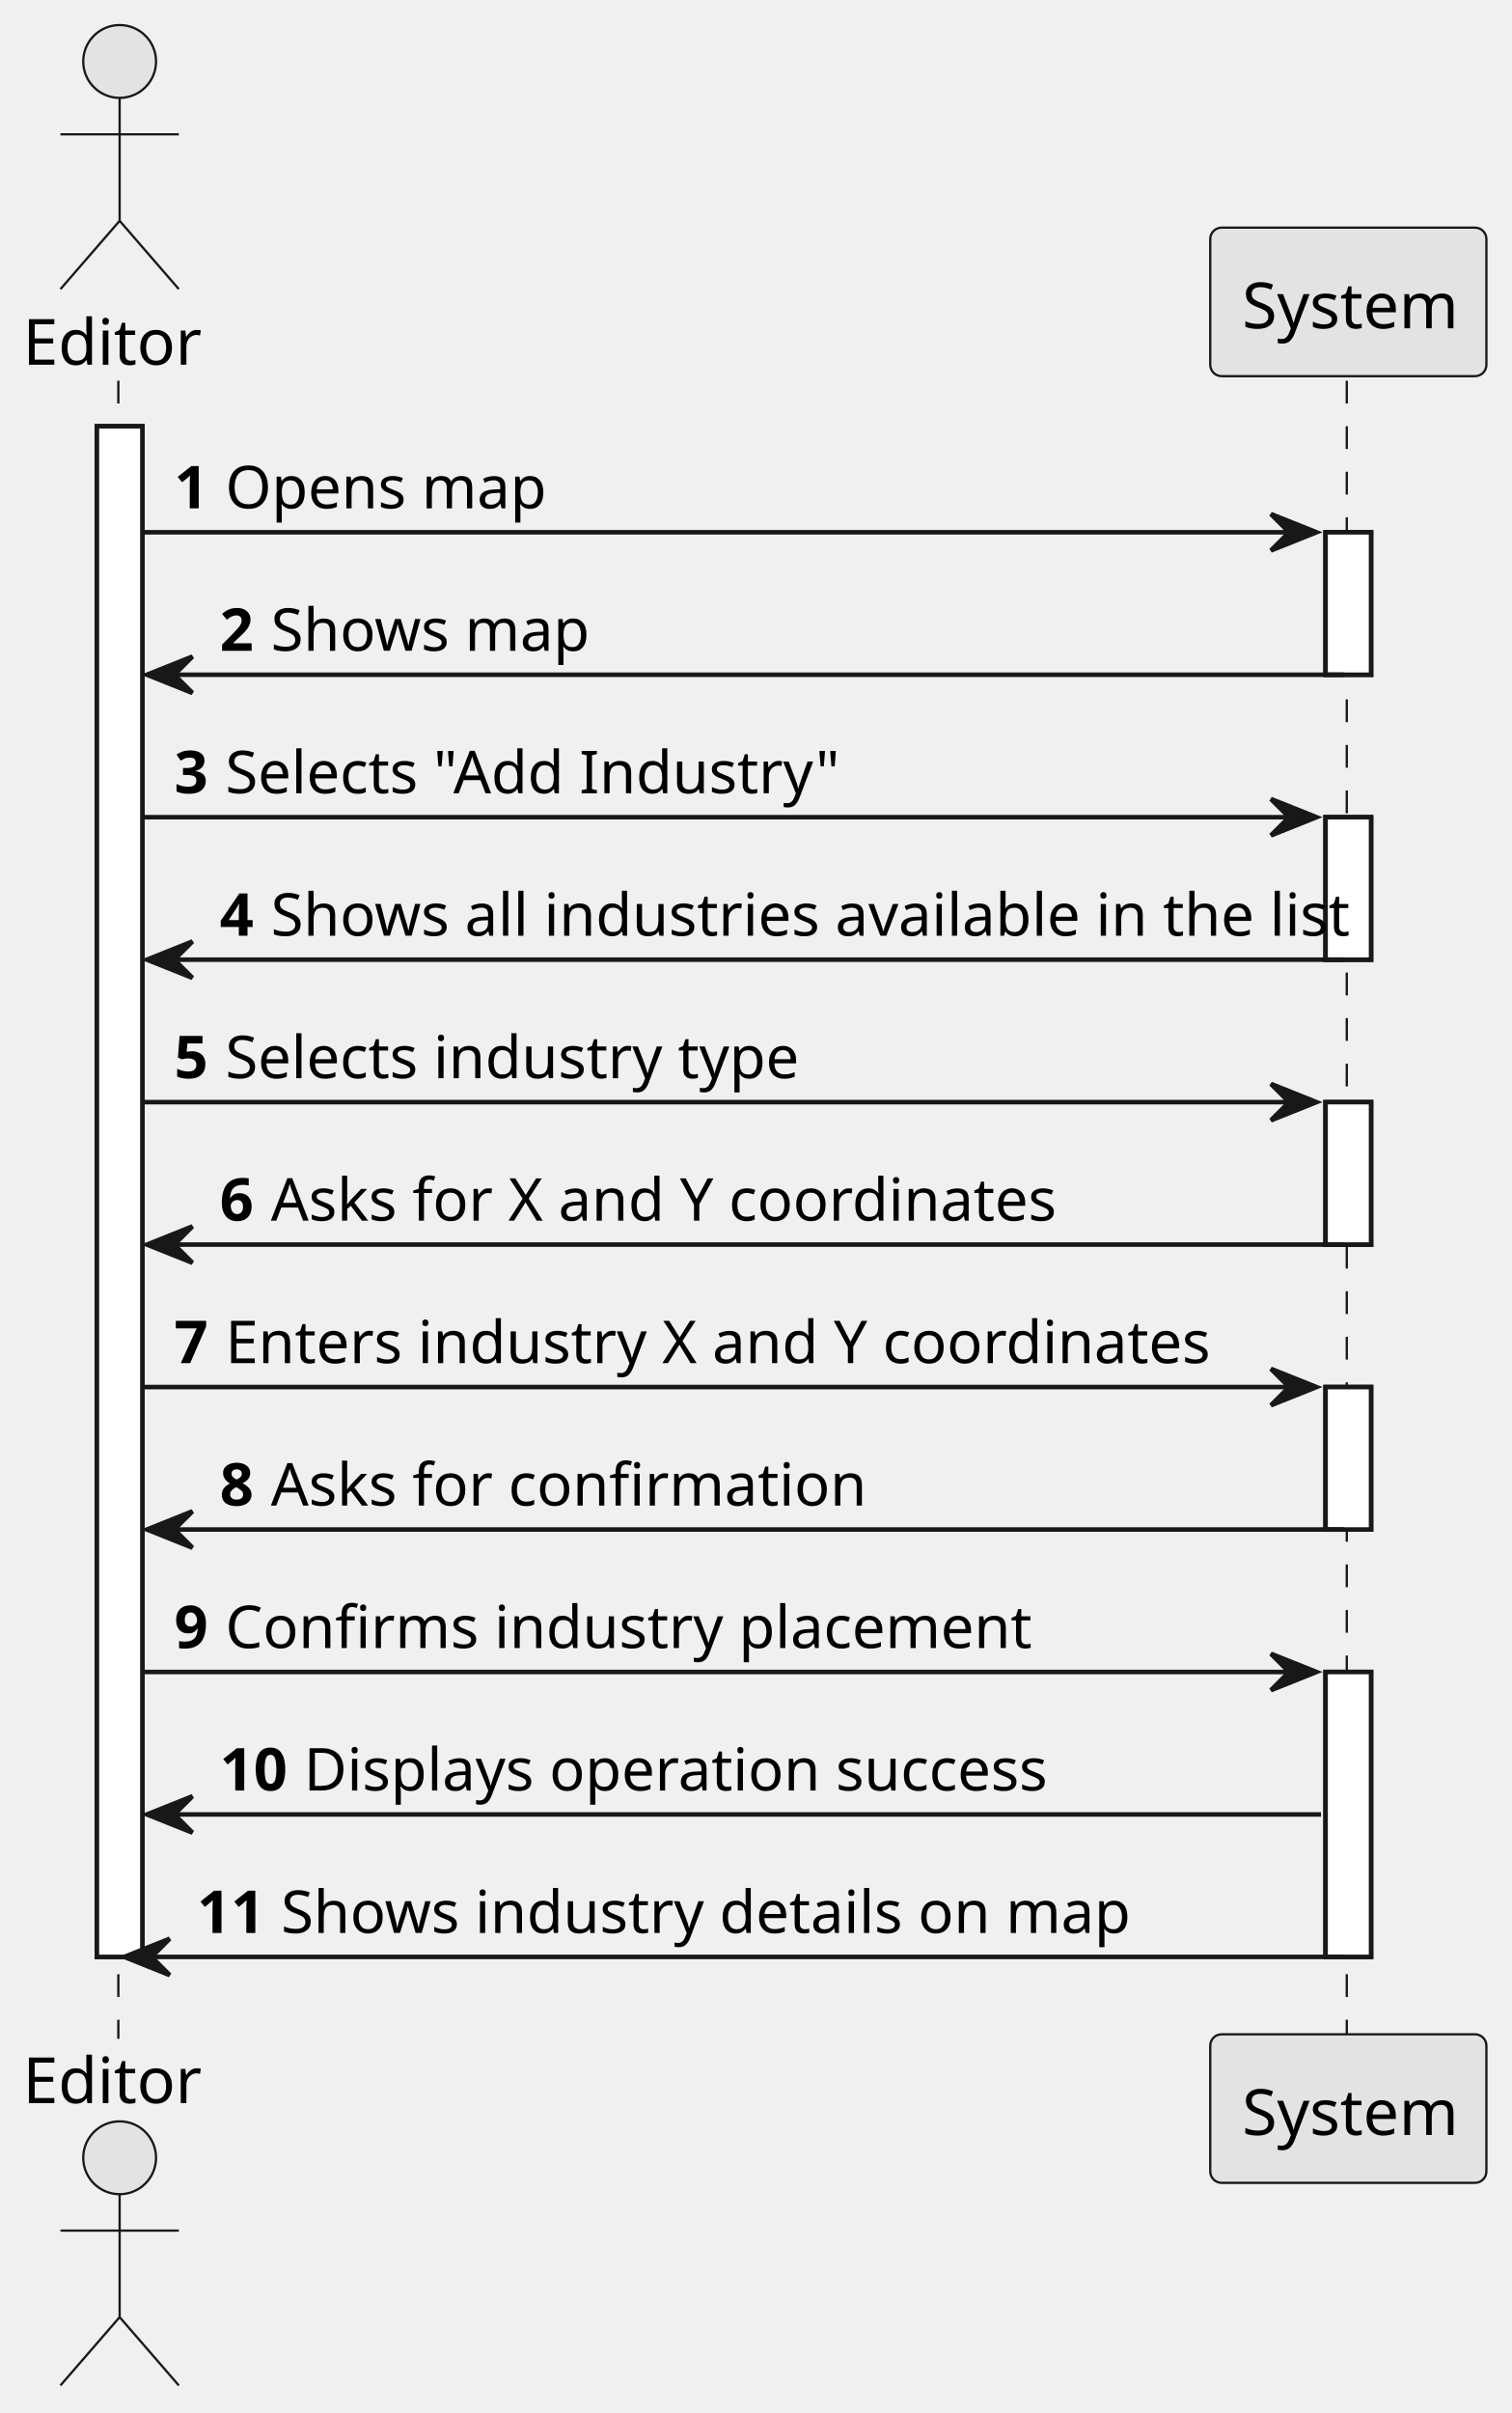
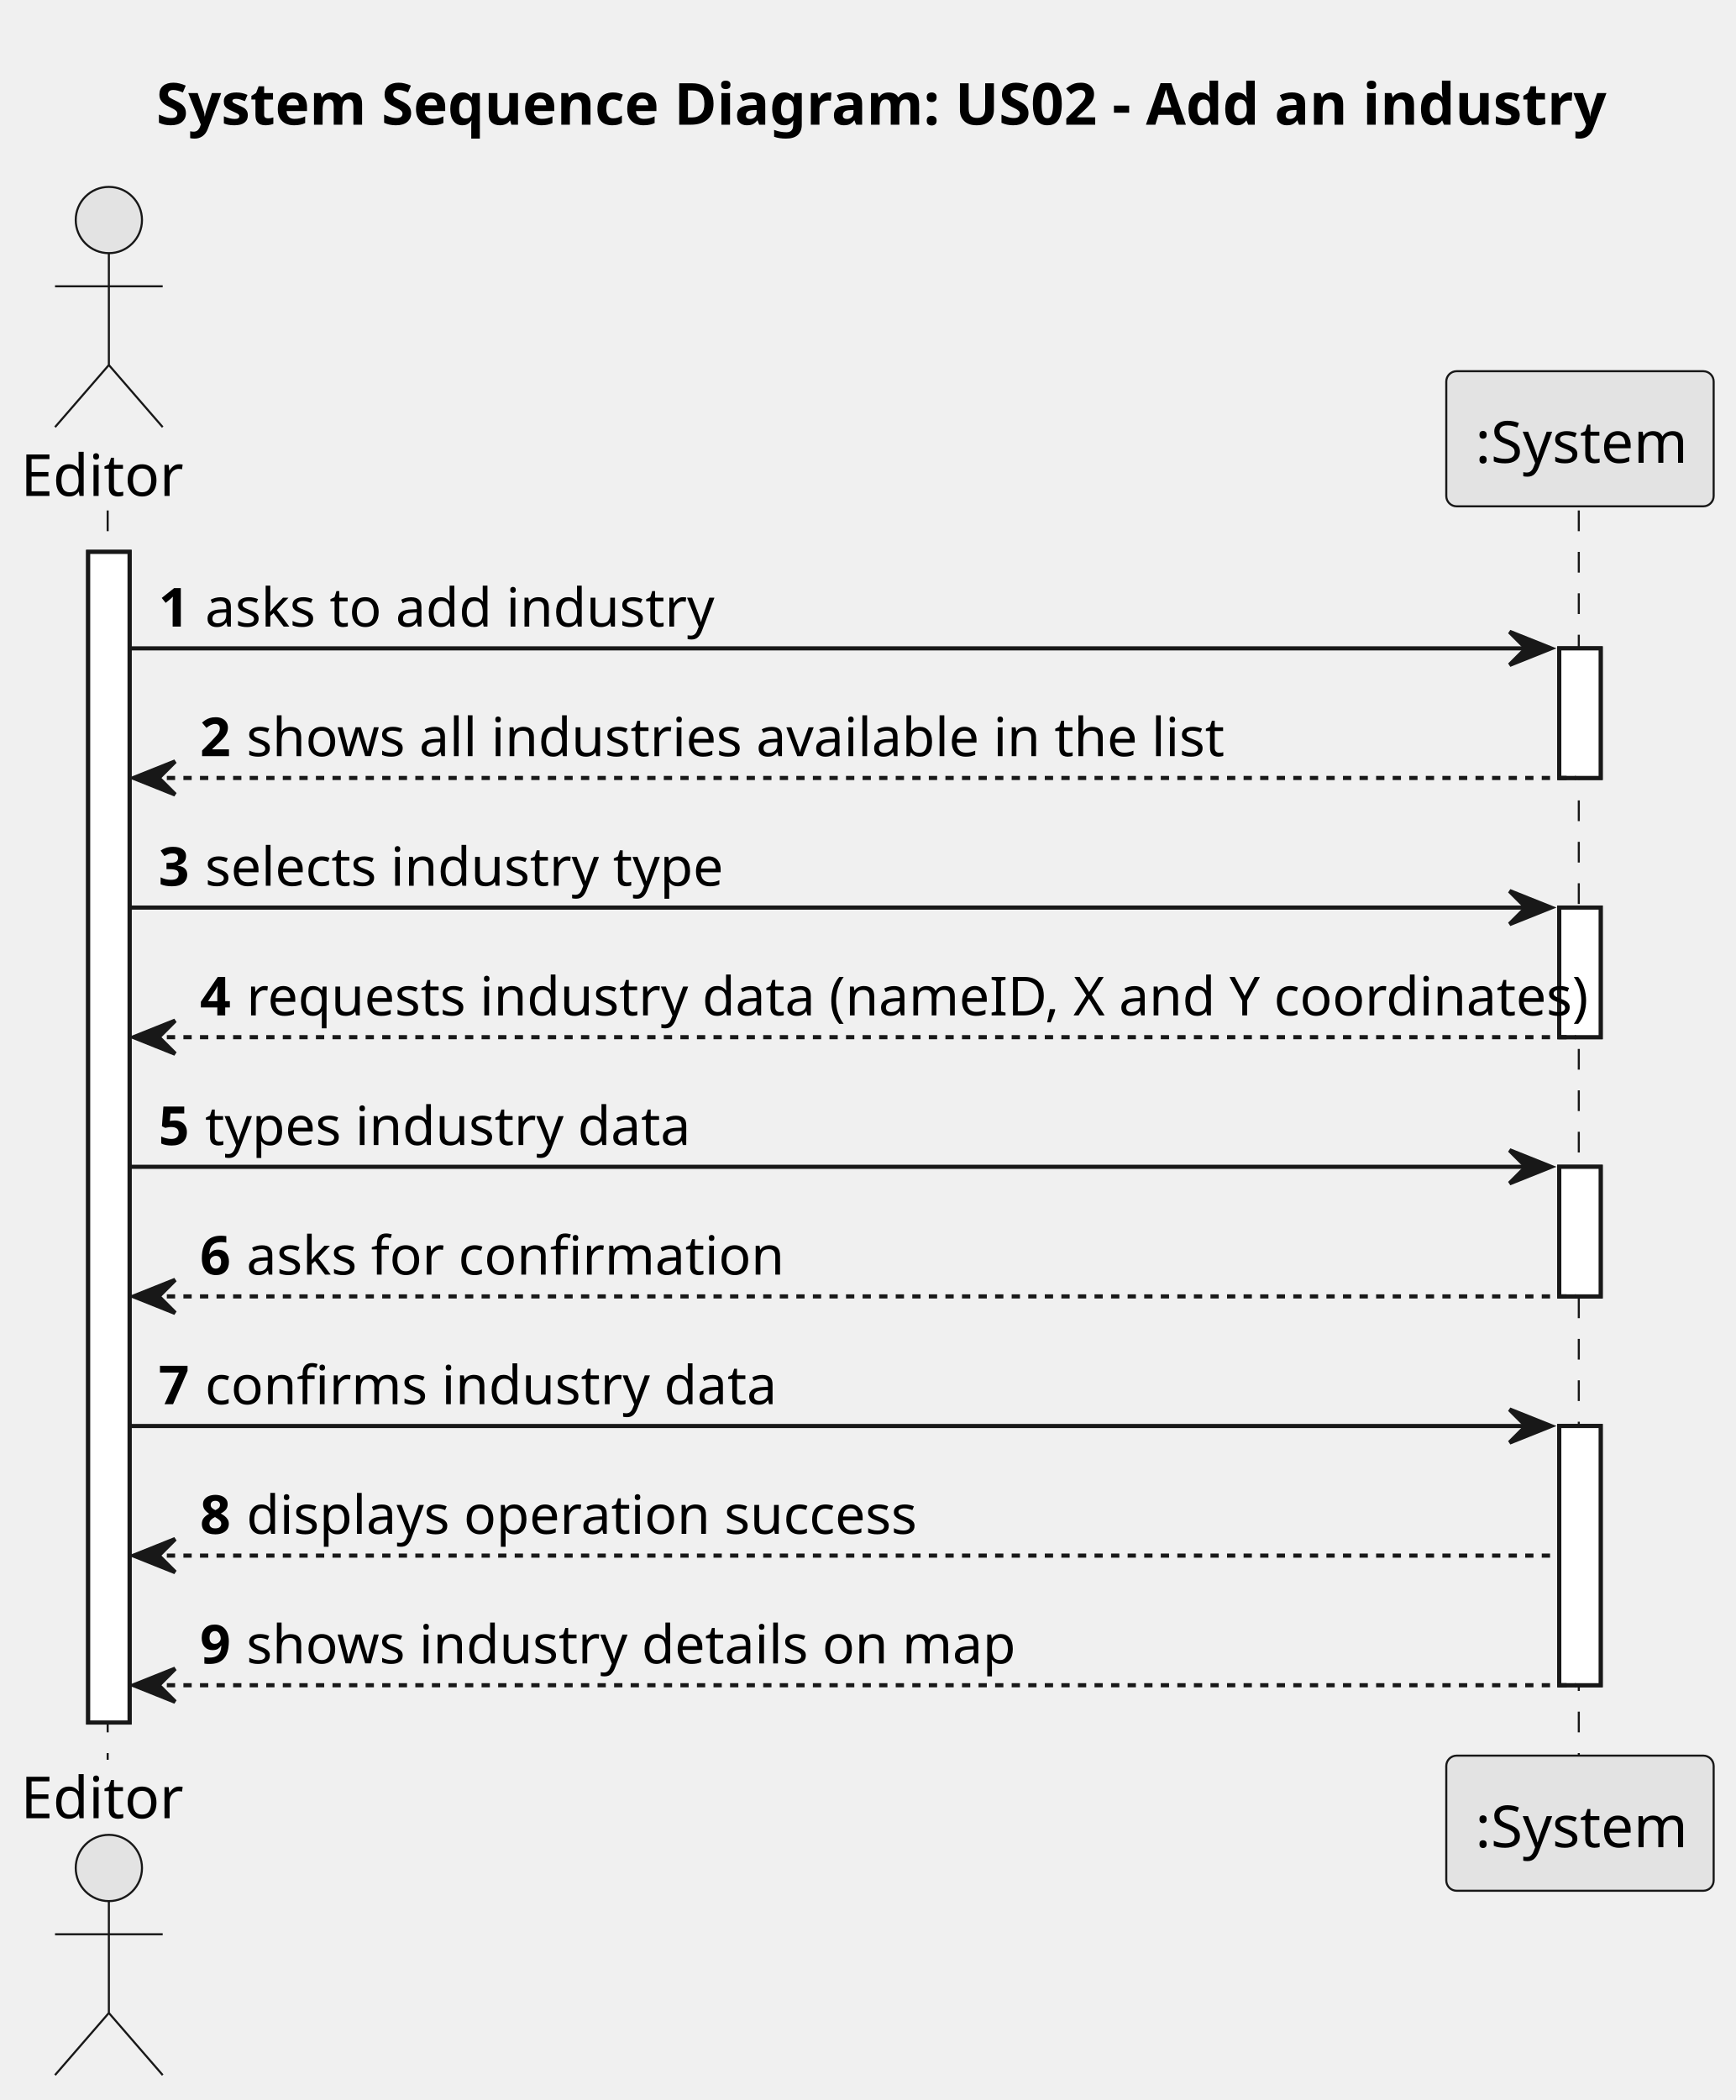
- <svg xmlns="http://www.w3.org/2000/svg" contentStyleType="text/css" height="530px" preserveAspectRatio="none" style="width:332px;height:530px;background:#FFFFFF;" version="1.1" viewBox="0 0 332 530" width="332px" zoomAndPan="magnify">
+ <svg xmlns="http://www.w3.org/2000/svg" contentStyleType="text/css" height="507px" preserveAspectRatio="none" style="width:419px;height:507px;background:#FFFFFF;" version="1.1" viewBox="0 0 419 507" width="419px" zoomAndPan="magnify">
  <defs />
  <g>
-     <rect fill="#FFFFFF" height="336.201" style="stroke:#181818;stroke-width:1.0;" width="10" x="21.286" y="93.621" />
-     <rect fill="#FFFFFF" height="31.291" style="stroke:#181818;stroke-width:1.0;" width="10" x="291.242" y="116.912" />
-     <rect fill="#FFFFFF" height="31.291" style="stroke:#181818;stroke-width:1.0;" width="10" x="291.242" y="179.494" />
-     <rect fill="#FFFFFF" height="31.291" style="stroke:#181818;stroke-width:1.0;" width="10" x="291.242" y="242.076" />
-     <rect fill="#FFFFFF" height="31.291" style="stroke:#181818;stroke-width:1.0;" width="10" x="291.242" y="304.658" />
-     <rect fill="#FFFFFF" height="62.582" style="stroke:#181818;stroke-width:1.0;" width="10" x="291.242" y="367.24" />
-     <line style="stroke:#181818;stroke-width:0.5;stroke-dasharray:5.0,5.0;" x1="26" x2="26" y1="83.621" y2="447.822" />
-     <line style="stroke:#181818;stroke-width:0.5;stroke-dasharray:5.0,5.0;" x1="295.904" x2="295.904" y1="83.621" y2="447.822" />
-     <text fill="#000000" font-family="sans-serif" font-size="14" lengthAdjust="spacing" textLength="36.572" x="5" y="80.107">Editor</text>
-     <ellipse cx="26.286" cy="13.5" fill="#E3E3E3" rx="8" ry="8" style="stroke:#181818;stroke-width:0.5;" />
-     <path d="M26.286,21.5 L26.286,48.5 M13.286,29.5 L39.286,29.5 M26.286,48.5 L13.286,63.5 M26.286,48.5 L39.286,63.5 " fill="none" style="stroke:#181818;stroke-width:0.5;" />
-     <text fill="#000000" font-family="sans-serif" font-size="14" lengthAdjust="spacing" textLength="36.572" x="5" y="461.93">Editor</text>
-     <ellipse cx="26.286" cy="473.943" fill="#E3E3E3" rx="8" ry="8" style="stroke:#181818;stroke-width:0.5;" />
-     <path d="M26.286,481.943 L26.286,508.943 M13.286,489.943 L39.286,489.943 M26.286,508.943 L13.286,523.943 M26.286,508.943 L39.286,523.943 " fill="none" style="stroke:#181818;stroke-width:0.5;" />
-     <rect fill="#E3E3E3" height="32.621" rx="2.5" ry="2.5" style="stroke:#181818;stroke-width:0.5;" width="60.676" x="265.904" y="50" />
-     <text fill="#000000" font-family="sans-serif" font-size="14" lengthAdjust="spacing" textLength="46.676" x="272.904" y="72.107">System</text>
-     <rect fill="#E3E3E3" height="32.621" rx="2.5" ry="2.5" style="stroke:#181818;stroke-width:0.5;" width="60.676" x="265.904" y="446.822" />
-     <text fill="#000000" font-family="sans-serif" font-size="14" lengthAdjust="spacing" textLength="46.676" x="272.904" y="468.93">System</text>
-     <rect fill="#FFFFFF" height="336.201" style="stroke:#181818;stroke-width:1.0;" width="10" x="21.286" y="93.621" />
-     <rect fill="#FFFFFF" height="31.291" style="stroke:#181818;stroke-width:1.0;" width="10" x="291.242" y="116.912" />
-     <rect fill="#FFFFFF" height="31.291" style="stroke:#181818;stroke-width:1.0;" width="10" x="291.242" y="179.494" />
-     <rect fill="#FFFFFF" height="31.291" style="stroke:#181818;stroke-width:1.0;" width="10" x="291.242" y="242.076" />
-     <rect fill="#FFFFFF" height="31.291" style="stroke:#181818;stroke-width:1.0;" width="10" x="291.242" y="304.658" />
-     <rect fill="#FFFFFF" height="62.582" style="stroke:#181818;stroke-width:1.0;" width="10" x="291.242" y="367.24" />
-     <polygon fill="#181818" points="279.242,112.912,289.242,116.912,279.242,120.912,283.242,116.912" style="stroke:#181818;stroke-width:1.0;" />
-     <line style="stroke:#181818;stroke-width:1.0;" x1="31.286" x2="285.242" y1="116.912" y2="116.912" />
-     <text fill="#000000" font-family="sans-serif" font-size="13" font-weight="bold" lengthAdjust="spacing" textLength="7.23" x="38.286" y="111.649">1</text>
-     <text fill="#000000" font-family="sans-serif" font-size="13" lengthAdjust="spacing" textLength="67.203" x="49.516" y="111.649">Opens map</text>
-     <polygon fill="#181818" points="42.286,144.203,32.286,148.203,42.286,152.203,38.286,148.203" style="stroke:#181818;stroke-width:1.0;" />
-     <line style="stroke:#181818;stroke-width:1.0;" x1="36.286" x2="295.242" y1="148.203" y2="148.203" />
-     <text fill="#000000" font-family="sans-serif" font-size="13" font-weight="bold" lengthAdjust="spacing" textLength="7.23" x="48.286" y="142.94">2</text>
-     <text fill="#000000" font-family="sans-serif" font-size="13" lengthAdjust="spacing" textLength="67.92" x="59.516" y="142.94">Shows map</text>
-     <polygon fill="#181818" points="279.242,175.494,289.242,179.494,279.242,183.494,283.242,179.494" style="stroke:#181818;stroke-width:1.0;" />
-     <line style="stroke:#181818;stroke-width:1.0;" x1="31.286" x2="285.242" y1="179.494" y2="179.494" />
-     <text fill="#000000" font-family="sans-serif" font-size="13" font-weight="bold" lengthAdjust="spacing" textLength="7.23" x="38.286" y="174.231">3</text>
-     <text fill="#000000" font-family="sans-serif" font-size="13" lengthAdjust="spacing" textLength="128.458" x="49.516" y="174.231">Selects "Add Industry"</text>
-     <polygon fill="#181818" points="42.286,206.785,32.286,210.785,42.286,214.785,38.286,210.785" style="stroke:#181818;stroke-width:1.0;" />
-     <line style="stroke:#181818;stroke-width:1.0;" x1="36.286" x2="295.242" y1="210.785" y2="210.785" />
-     <text fill="#000000" font-family="sans-serif" font-size="13" font-weight="bold" lengthAdjust="spacing" textLength="7.23" x="48.286" y="205.523">4</text>
-     <text fill="#000000" font-family="sans-serif" font-size="13" lengthAdjust="spacing" textLength="224.726" x="59.516" y="205.523">Shows all industries available in the list</text>
-     <polygon fill="#181818" points="279.242,238.076,289.242,242.076,279.242,246.076,283.242,242.076" style="stroke:#181818;stroke-width:1.0;" />
-     <line style="stroke:#181818;stroke-width:1.0;" x1="31.286" x2="285.242" y1="242.076" y2="242.076" />
-     <text fill="#000000" font-family="sans-serif" font-size="13" font-weight="bold" lengthAdjust="spacing" textLength="7.23" x="38.286" y="236.814">5</text>
-     <text fill="#000000" font-family="sans-serif" font-size="13" lengthAdjust="spacing" textLength="119.945" x="49.516" y="236.814">Selects industry type</text>
-     <polygon fill="#181818" points="42.286,269.367,32.286,273.367,42.286,277.367,38.286,273.367" style="stroke:#181818;stroke-width:1.0;" />
-     <line style="stroke:#181818;stroke-width:1.0;" x1="36.286" x2="295.242" y1="273.367" y2="273.367" />
-     <text fill="#000000" font-family="sans-serif" font-size="13" font-weight="bold" lengthAdjust="spacing" textLength="7.23" x="48.286" y="268.104">6</text>
-     <text fill="#000000" font-family="sans-serif" font-size="13" lengthAdjust="spacing" textLength="167.642" x="59.516" y="268.104">Asks for X and Y coordinates</text>
-     <polygon fill="#181818" points="279.242,300.658,289.242,304.658,279.242,308.658,283.242,304.658" style="stroke:#181818;stroke-width:1.0;" />
-     <line style="stroke:#181818;stroke-width:1.0;" x1="31.286" x2="285.242" y1="304.658" y2="304.658" />
-     <text fill="#000000" font-family="sans-serif" font-size="13" font-weight="bold" lengthAdjust="spacing" textLength="7.23" x="38.286" y="299.396">7</text>
-     <text fill="#000000" font-family="sans-serif" font-size="13" lengthAdjust="spacing" textLength="207.391" x="49.516" y="299.396">Enters industry X and Y coordinates</text>
-     <polygon fill="#181818" points="42.286,331.949,32.286,335.949,42.286,339.949,38.286,335.949" style="stroke:#181818;stroke-width:1.0;" />
-     <line style="stroke:#181818;stroke-width:1.0;" x1="36.286" x2="295.242" y1="335.949" y2="335.949" />
-     <text fill="#000000" font-family="sans-serif" font-size="13" font-weight="bold" lengthAdjust="spacing" textLength="7.23" x="48.286" y="330.687">8</text>
-     <text fill="#000000" font-family="sans-serif" font-size="13" lengthAdjust="spacing" textLength="121.374" x="59.516" y="330.687">Asks for confirmation</text>
-     <polygon fill="#181818" points="279.242,363.24,289.242,367.24,279.242,371.24,283.242,367.24" style="stroke:#181818;stroke-width:1.0;" />
-     <line style="stroke:#181818;stroke-width:1.0;" x1="31.286" x2="285.242" y1="367.24" y2="367.24" />
-     <text fill="#000000" font-family="sans-serif" font-size="13" font-weight="bold" lengthAdjust="spacing" textLength="7.23" x="38.286" y="361.978">9</text>
-     <text fill="#000000" font-family="sans-serif" font-size="13" lengthAdjust="spacing" textLength="164.728" x="49.516" y="361.978">Confirms industry placement</text>
-     <polygon fill="#181818" points="42.286,394.531,32.286,398.531,42.286,402.531,38.286,398.531" style="stroke:#181818;stroke-width:1.0;" />
-     <line style="stroke:#181818;stroke-width:1.0;" x1="36.286" x2="290.242" y1="398.531" y2="398.531" />
-     <text fill="#000000" font-family="sans-serif" font-size="13" font-weight="bold" lengthAdjust="spacing" textLength="14.46" x="48.286" y="393.269">10</text>
-     <text fill="#000000" font-family="sans-serif" font-size="13" lengthAdjust="spacing" textLength="157.517" x="66.746" y="393.269">Displays operation success</text>
-     <polygon fill="#181818" points="37.286,425.822,27.286,429.822,37.286,433.822,33.286,429.822" style="stroke:#181818;stroke-width:1.0;" />
-     <line style="stroke:#181818;stroke-width:1.0;" x1="31.286" x2="295.242" y1="429.822" y2="429.822" />
-     <text fill="#000000" font-family="sans-serif" font-size="13" font-weight="bold" lengthAdjust="spacing" textLength="14.46" x="43.286" y="424.56">11</text>
-     <text fill="#000000" font-family="sans-serif" font-size="13" lengthAdjust="spacing" textLength="176.312" x="61.746" y="424.56">Shows industry details on map</text>
+     <text fill="#000000" font-family="sans-serif" font-size="14" font-weight="bold" lengthAdjust="spacing" textLength="342.316" x="37.738" y="30.107">System Sequence Diagram: US02 - Add an industry</text>
+     <rect fill="#FFFFFF" height="282.619" style="stroke:#181818;stroke-width:1.0;" width="10" x="21.286" y="133.242" />
+     <rect fill="#FFFFFF" height="31.291" style="stroke:#181818;stroke-width:1.0;" width="10" x="376.51" y="156.533" />
+     <rect fill="#FFFFFF" height="31.291" style="stroke:#181818;stroke-width:1.0;" width="10" x="376.51" y="219.115" />
+     <rect fill="#FFFFFF" height="31.291" style="stroke:#181818;stroke-width:1.0;" width="10" x="376.51" y="281.697" />
+     <rect fill="#FFFFFF" height="62.582" style="stroke:#181818;stroke-width:1.0;" width="10" x="376.51" y="344.279" />
+     <line style="stroke:#181818;stroke-width:0.5;stroke-dasharray:5.0,5.0;" x1="26" x2="26" y1="123.242" y2="424.861" />
+     <line style="stroke:#181818;stroke-width:0.5;stroke-dasharray:5.0,5.0;" x1="381.228" x2="381.228" y1="123.242" y2="424.861" />
+     <text fill="#000000" font-family="sans-serif" font-size="14" lengthAdjust="spacing" textLength="36.572" x="5" y="119.728">Editor</text>
+     <ellipse cx="26.286" cy="53.121" fill="#E3E3E3" rx="8" ry="8" style="stroke:#181818;stroke-width:0.5;" />
+     <path d="M26.286,61.121 L26.286,88.121 M13.286,69.121 L39.286,69.121 M26.286,88.121 L13.286,103.121 M26.286,88.121 L39.286,103.121 " fill="none" style="stroke:#181818;stroke-width:0.5;" />
+     <text fill="#000000" font-family="sans-serif" font-size="14" lengthAdjust="spacing" textLength="36.572" x="5" y="438.969">Editor</text>
+     <ellipse cx="26.286" cy="450.982" fill="#E3E3E3" rx="8" ry="8" style="stroke:#181818;stroke-width:0.5;" />
+     <path d="M26.286,458.982 L26.286,485.982 M13.286,466.982 L39.286,466.982 M26.286,485.982 L13.286,500.982 M26.286,485.982 L39.286,500.982 " fill="none" style="stroke:#181818;stroke-width:0.5;" />
+     <rect fill="#E3E3E3" height="32.621" rx="2.5" ry="2.5" style="stroke:#181818;stroke-width:0.5;" width="64.565" x="349.228" y="89.621" />
+     <text fill="#000000" font-family="sans-serif" font-size="14" lengthAdjust="spacing" textLength="50.565" x="356.228" y="111.728">:System</text>
+     <rect fill="#E3E3E3" height="32.621" rx="2.5" ry="2.5" style="stroke:#181818;stroke-width:0.5;" width="64.565" x="349.228" y="423.861" />
+     <text fill="#000000" font-family="sans-serif" font-size="14" lengthAdjust="spacing" textLength="50.565" x="356.228" y="445.969">:System</text>
+     <rect fill="#FFFFFF" height="282.619" style="stroke:#181818;stroke-width:1.0;" width="10" x="21.286" y="133.242" />
+     <rect fill="#FFFFFF" height="31.291" style="stroke:#181818;stroke-width:1.0;" width="10" x="376.51" y="156.533" />
+     <rect fill="#FFFFFF" height="31.291" style="stroke:#181818;stroke-width:1.0;" width="10" x="376.51" y="219.115" />
+     <rect fill="#FFFFFF" height="31.291" style="stroke:#181818;stroke-width:1.0;" width="10" x="376.51" y="281.697" />
+     <rect fill="#FFFFFF" height="62.582" style="stroke:#181818;stroke-width:1.0;" width="10" x="376.51" y="344.279" />
+     <polygon fill="#181818" points="364.51,152.533,374.51,156.533,364.51,160.533,368.51,156.533" style="stroke:#181818;stroke-width:1.0;" />
+     <line style="stroke:#181818;stroke-width:1.0;" x1="31.286" x2="370.51" y1="156.533" y2="156.533" />
+     <text fill="#000000" font-family="sans-serif" font-size="13" font-weight="bold" lengthAdjust="spacing" textLength="7.23" x="38.286" y="151.27">1</text>
+     <text fill="#000000" font-family="sans-serif" font-size="13" lengthAdjust="spacing" textLength="115.616" x="49.516" y="151.27">asks to add industry</text>
+     <polygon fill="#181818" points="42.286,183.824,32.286,187.824,42.286,191.824,38.286,187.824" style="stroke:#181818;stroke-width:1.0;" />
+     <line style="stroke:#181818;stroke-width:1.0;stroke-dasharray:2.0,2.0;" x1="36.286" x2="380.51" y1="187.824" y2="187.824" />
+     <text fill="#000000" font-family="sans-serif" font-size="13" font-weight="bold" lengthAdjust="spacing" textLength="7.23" x="48.286" y="182.561">2</text>
+     <text fill="#000000" font-family="sans-serif" font-size="13" lengthAdjust="spacing" textLength="222.555" x="59.516" y="182.561">shows all industries available in the list</text>
+     <polygon fill="#181818" points="364.51,215.115,374.51,219.115,364.51,223.115,368.51,219.115" style="stroke:#181818;stroke-width:1.0;" />
+     <line style="stroke:#181818;stroke-width:1.0;" x1="31.286" x2="370.51" y1="219.115" y2="219.115" />
+     <text fill="#000000" font-family="sans-serif" font-size="13" font-weight="bold" lengthAdjust="spacing" textLength="7.23" x="38.286" y="213.852">3</text>
+     <text fill="#000000" font-family="sans-serif" font-size="13" lengthAdjust="spacing" textLength="117.774" x="49.516" y="213.852">selects industry type</text>
+     <polygon fill="#181818" points="42.286,246.406,32.286,250.406,42.286,254.406,38.286,250.406" style="stroke:#181818;stroke-width:1.0;" />
+     <line style="stroke:#181818;stroke-width:1.0;stroke-dasharray:2.0,2.0;" x1="36.286" x2="380.51" y1="250.406" y2="250.406" />
+     <text fill="#000000" font-family="sans-serif" font-size="13" font-weight="bold" lengthAdjust="spacing" textLength="7.23" x="48.286" y="245.144">4</text>
+     <text fill="#000000" font-family="sans-serif" font-size="13" lengthAdjust="spacing" textLength="309.994" x="59.516" y="245.144">requests industry data (nameID, X and Y coordinates)</text>
+     <polygon fill="#181818" points="364.51,277.697,374.51,281.697,364.51,285.697,368.51,281.697" style="stroke:#181818;stroke-width:1.0;" />
+     <line style="stroke:#181818;stroke-width:1.0;" x1="31.286" x2="370.51" y1="281.697" y2="281.697" />
+     <text fill="#000000" font-family="sans-serif" font-size="13" font-weight="bold" lengthAdjust="spacing" textLength="7.23" x="38.286" y="276.435">5</text>
+     <text fill="#000000" font-family="sans-serif" font-size="13" lengthAdjust="spacing" textLength="109.116" x="49.516" y="276.435">types industry data</text>
+     <polygon fill="#181818" points="42.286,308.988,32.286,312.988,42.286,316.988,38.286,312.988" style="stroke:#181818;stroke-width:1.0;" />
+     <line style="stroke:#181818;stroke-width:1.0;stroke-dasharray:2.0,2.0;" x1="36.286" x2="380.51" y1="312.988" y2="312.988" />
+     <text fill="#000000" font-family="sans-serif" font-size="13" font-weight="bold" lengthAdjust="spacing" textLength="7.23" x="48.286" y="307.726">6</text>
+     <text fill="#000000" font-family="sans-serif" font-size="13" lengthAdjust="spacing" textLength="119.933" x="59.516" y="307.726">asks for confirmation</text>
+     <polygon fill="#181818" points="364.51,340.279,374.51,344.279,364.51,348.279,368.51,344.279" style="stroke:#181818;stroke-width:1.0;" />
+     <line style="stroke:#181818;stroke-width:1.0;" x1="31.286" x2="370.51" y1="344.279" y2="344.279" />
+     <text fill="#000000" font-family="sans-serif" font-size="13" font-weight="bold" lengthAdjust="spacing" textLength="7.23" x="38.286" y="339.017">7</text>
+     <text fill="#000000" font-family="sans-serif" font-size="13" lengthAdjust="spacing" textLength="127.163" x="49.516" y="339.017">confirms industry data</text>
+     <polygon fill="#181818" points="42.286,371.57,32.286,375.57,42.286,379.57,38.286,375.57" style="stroke:#181818;stroke-width:1.0;" />
+     <line style="stroke:#181818;stroke-width:1.0;stroke-dasharray:2.0,2.0;" x1="36.286" x2="375.51" y1="375.57" y2="375.57" />
+     <text fill="#000000" font-family="sans-serif" font-size="13" font-weight="bold" lengthAdjust="spacing" textLength="7.23" x="48.286" y="370.308">8</text>
+     <text fill="#000000" font-family="sans-serif" font-size="13" lengthAdjust="spacing" textLength="155.359" x="59.516" y="370.308">displays operation success</text>
+     <polygon fill="#181818" points="42.286,402.861,32.286,406.861,42.286,410.861,38.286,406.861" style="stroke:#181818;stroke-width:1.0;" />
+     <line style="stroke:#181818;stroke-width:1.0;stroke-dasharray:2.0,2.0;" x1="36.286" x2="380.51" y1="406.861" y2="406.861" />
+     <text fill="#000000" font-family="sans-serif" font-size="13" font-weight="bold" lengthAdjust="spacing" textLength="7.23" x="48.286" y="401.599">9</text>
+     <text fill="#000000" font-family="sans-serif" font-size="13" lengthAdjust="spacing" textLength="174.142" x="59.516" y="401.599">shows industry details on map</text>
  </g>
</svg>
